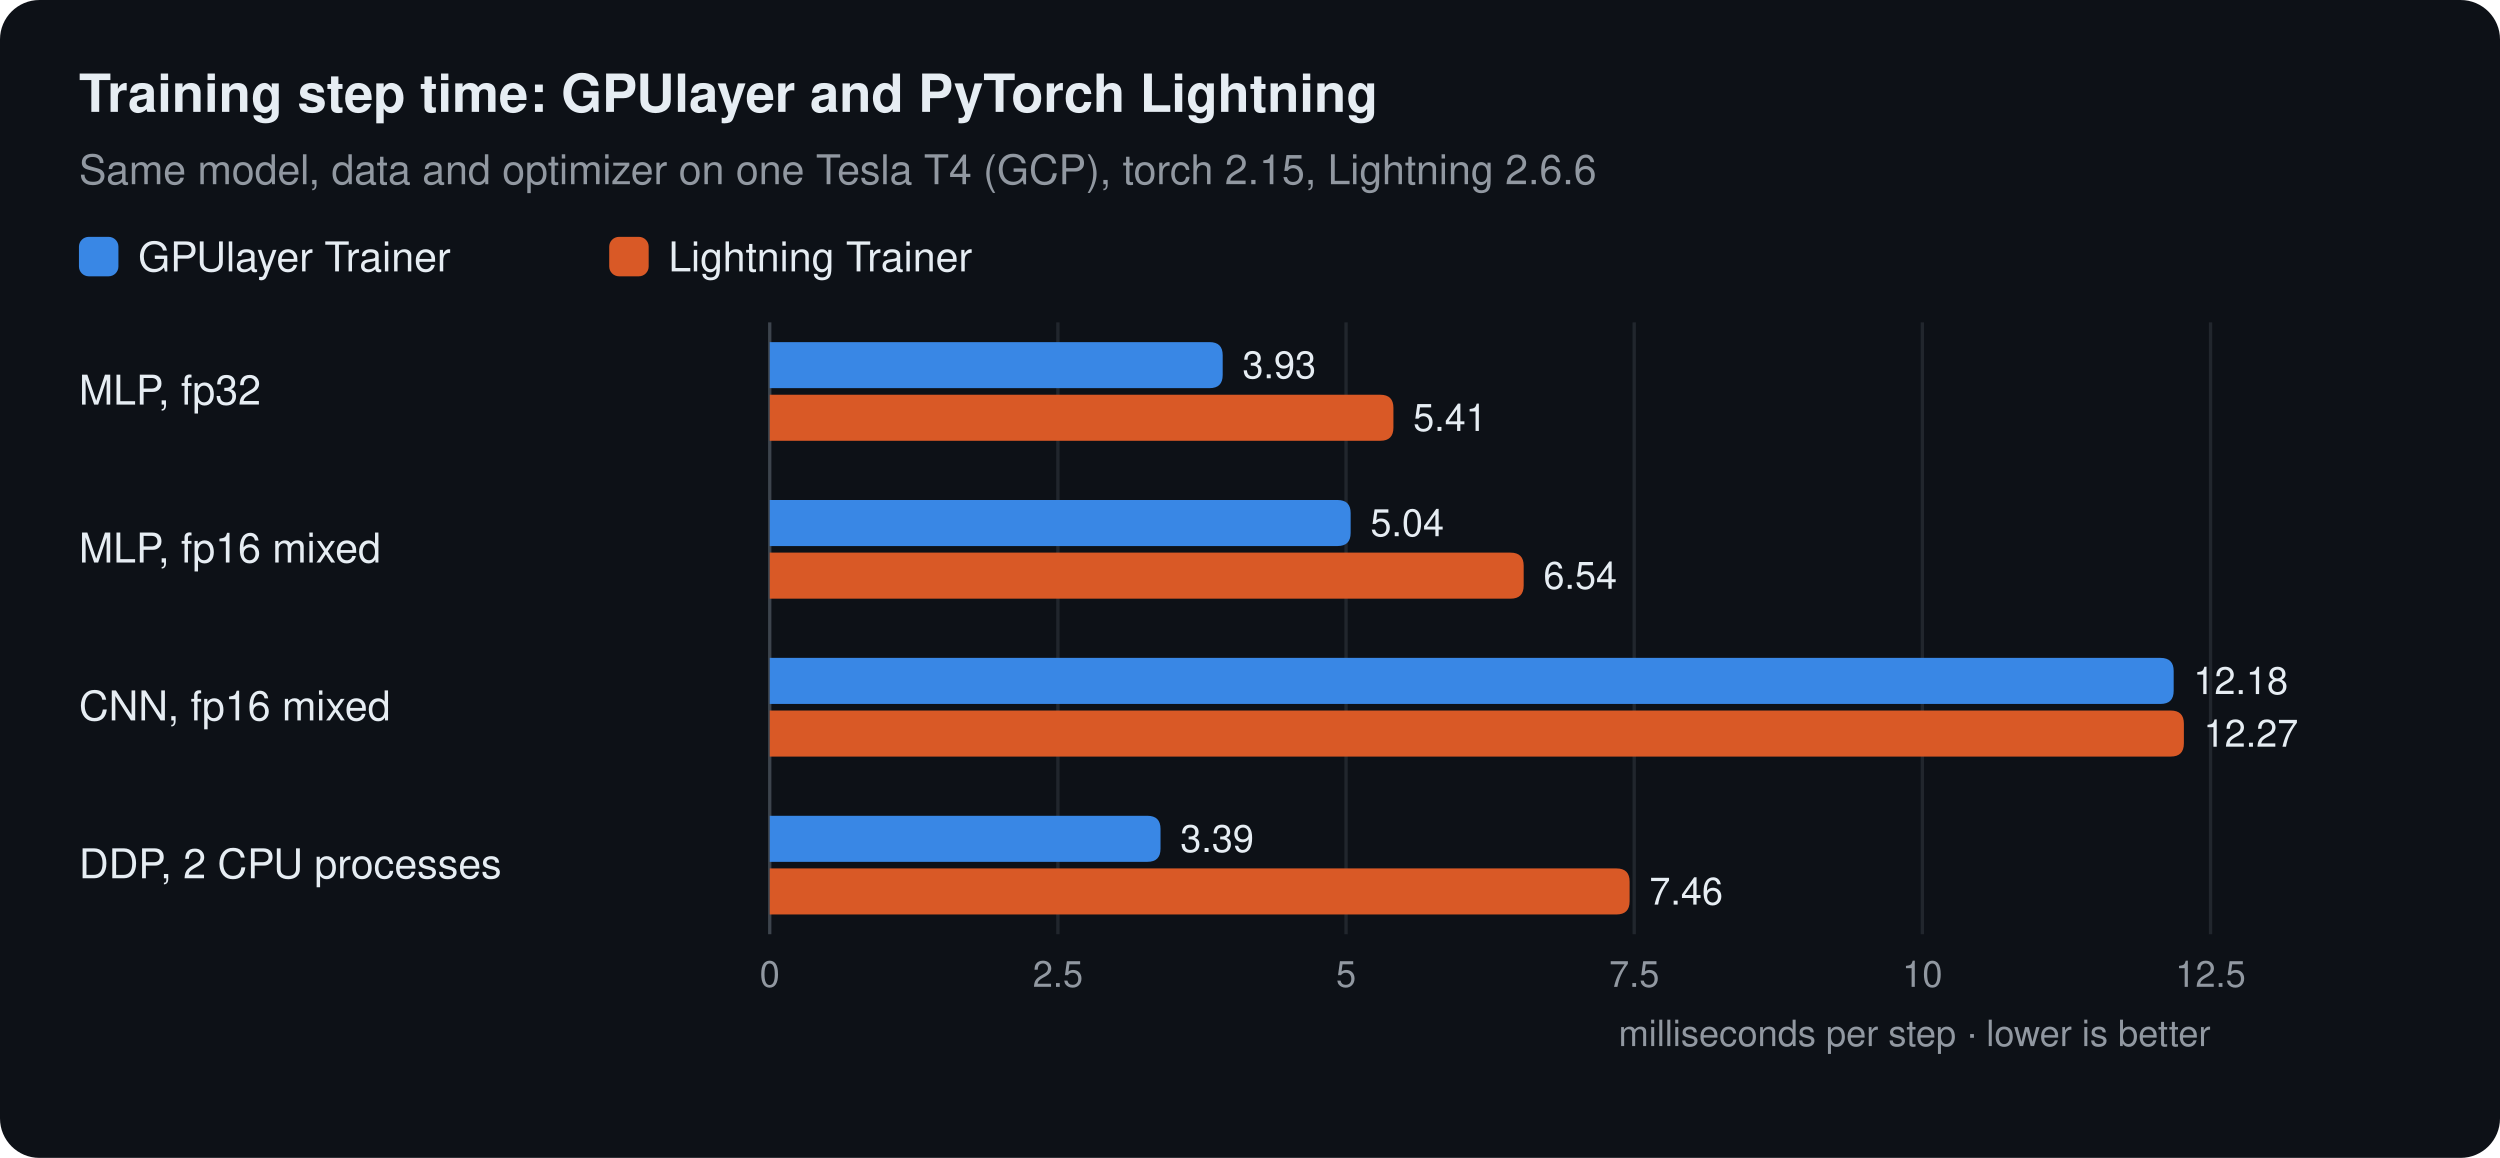
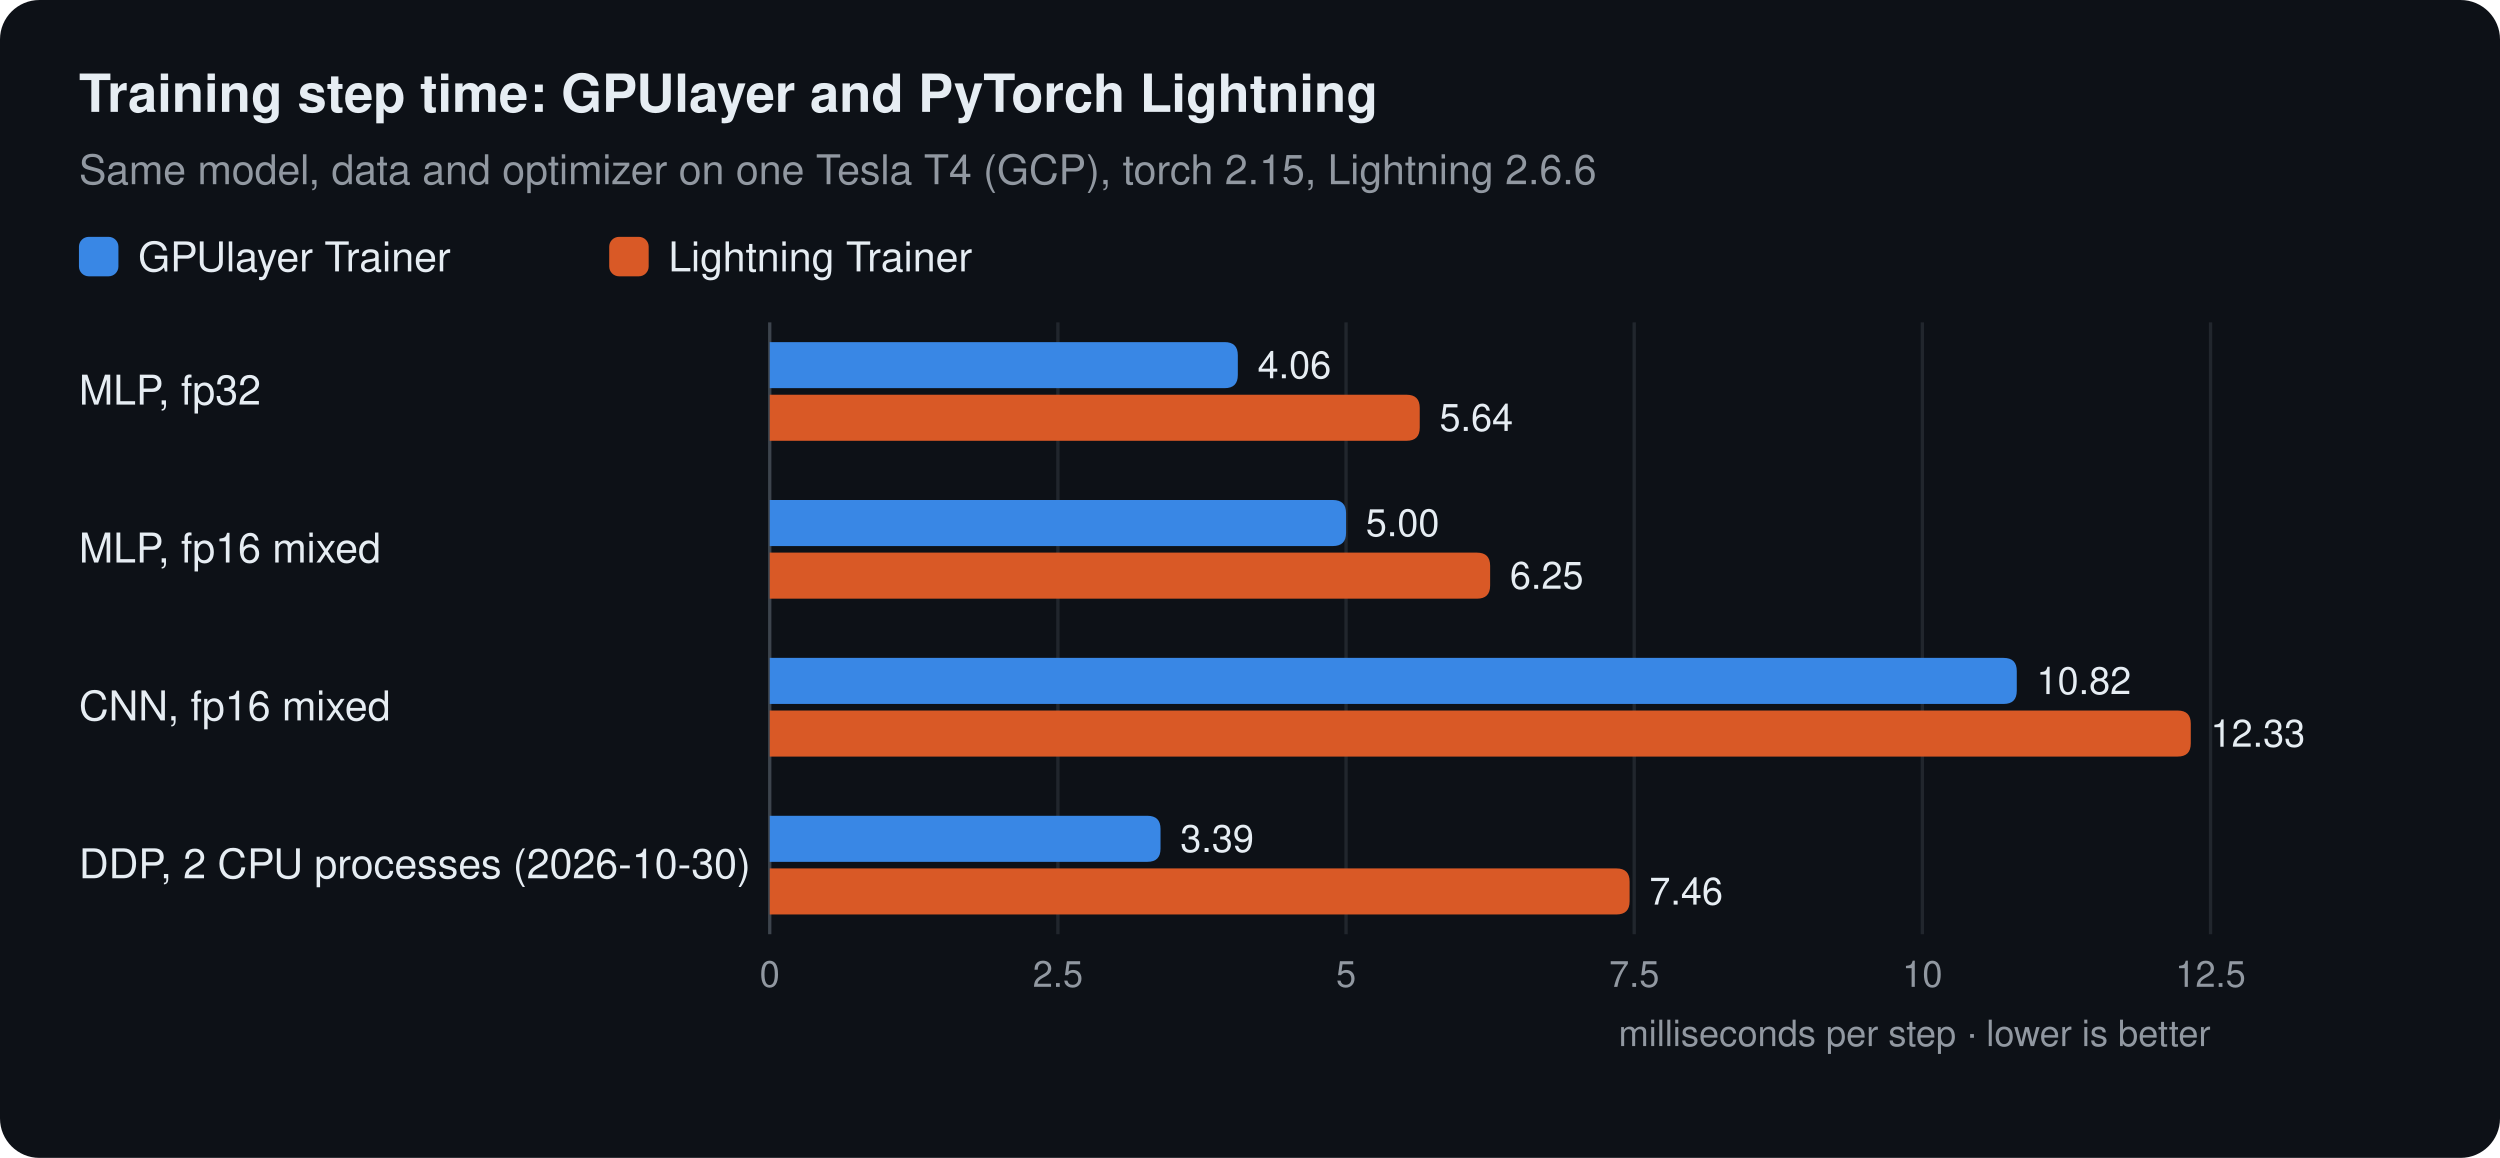
<svg xmlns="http://www.w3.org/2000/svg" viewBox="0 0 760 352" width="760" height="352" role="img" aria-label="Training step time: GPUlayer and PyTorch Lightning: Same model, data and optimizer on one Tesla T4 (GCP), torch 2.15, Lightning 2.6.6">
  <rect width="760" height="352" rx="12" fill="#0d1117" />
  <text x="24.0" y="34.0" font-family="-apple-system, 'Segoe UI', Helvetica, Arial, sans-serif" font-size="16" font-weight="600" fill="#e6edf3" text-anchor="start">Training step time: GPUlayer and PyTorch Lightning</text>
  <text x="24.0" y="56.0" font-family="-apple-system, 'Segoe UI', Helvetica, Arial, sans-serif" font-size="12.5" font-weight="400" fill="#9198a1" text-anchor="start">Same model, data and optimizer on one Tesla T4 (GCP), torch 2.15, Lightning 2.6.6</text>
  <rect x="24" y="72" width="12" height="12" rx="3" fill="#3987e5" />
  <text x="42.0" y="82.5" font-family="-apple-system, 'Segoe UI', Helvetica, Arial, sans-serif" font-size="12.5" font-weight="400" fill="#e6edf3" text-anchor="start">GPUlayer Trainer</text>
  <rect x="185.2" y="72" width="12" height="12" rx="3" fill="#d95926" />
  <text x="203.2" y="82.5" font-family="-apple-system, 'Segoe UI', Helvetica, Arial, sans-serif" font-size="12.5" font-weight="400" fill="#e6edf3" text-anchor="start">Lightning Trainer</text>
  <line x1="234.0" y1="98" x2="234.0" y2="284" stroke="#3d444d" stroke-width="1" />
  <text x="234.0" y="300.0" font-family="-apple-system, 'Segoe UI', Helvetica, Arial, sans-serif" font-size="11" font-weight="400" fill="#9198a1" text-anchor="middle">0</text>
  <line x1="321.6" y1="98" x2="321.6" y2="284" stroke="#21262d" stroke-width="1" />
  <text x="321.6" y="300.0" font-family="-apple-system, 'Segoe UI', Helvetica, Arial, sans-serif" font-size="11" font-weight="400" fill="#9198a1" text-anchor="middle">2.5</text>
  <line x1="409.2" y1="98" x2="409.2" y2="284" stroke="#21262d" stroke-width="1" />
  <text x="409.2" y="300.0" font-family="-apple-system, 'Segoe UI', Helvetica, Arial, sans-serif" font-size="11" font-weight="400" fill="#9198a1" text-anchor="middle">5</text>
  <line x1="496.8" y1="98" x2="496.8" y2="284" stroke="#21262d" stroke-width="1" />
  <text x="496.8" y="300.0" font-family="-apple-system, 'Segoe UI', Helvetica, Arial, sans-serif" font-size="11" font-weight="400" fill="#9198a1" text-anchor="middle">7.5</text>
  <line x1="584.4" y1="98" x2="584.4" y2="284" stroke="#21262d" stroke-width="1" />
  <text x="584.4" y="300.0" font-family="-apple-system, 'Segoe UI', Helvetica, Arial, sans-serif" font-size="11" font-weight="400" fill="#9198a1" text-anchor="middle">10</text>
  <line x1="672.0" y1="98" x2="672.0" y2="284" stroke="#21262d" stroke-width="1" />
  <text x="672.0" y="300.0" font-family="-apple-system, 'Segoe UI', Helvetica, Arial, sans-serif" font-size="11" font-weight="400" fill="#9198a1" text-anchor="middle">12.5</text>
  <text x="672.0" y="318.0" font-family="-apple-system, 'Segoe UI', Helvetica, Arial, sans-serif" font-size="11" font-weight="400" fill="#9198a1" text-anchor="end">milliseconds per step · lower is better</text>
  <text x="24.0" y="123.0" font-family="-apple-system, 'Segoe UI', Helvetica, Arial, sans-serif" font-size="12.5" font-weight="400" fill="#e6edf3" text-anchor="start">MLP, fp32</text>
-   <path d="M234.0 104.0H367.7Q371.7 104.0 371.7 108.0V114.0Q371.7 118.0 367.7 118.0H234.0Z" fill="#3987e5" />
-   <text x="377.7" y="115.0" font-family="-apple-system, 'Segoe UI', Helvetica, Arial, sans-serif" font-size="11.5" font-weight="400" fill="#e6edf3" text-anchor="start">3.93</text>
-   <path d="M234.0 120.0H419.6Q423.6 120.0 423.6 124.0V130.0Q423.6 134.0 419.6 134.0H234.0Z" fill="#d95926" />
-   <text x="429.6" y="131.0" font-family="-apple-system, 'Segoe UI', Helvetica, Arial, sans-serif" font-size="11.5" font-weight="400" fill="#e6edf3" text-anchor="start">5.41</text>
+   <path d="M234.0 104.0H372.3Q376.3 104.0 376.3 108.0V114.0Q376.3 118.0 372.3 118.0H234.0Z" fill="#3987e5" />
+   <text x="382.3" y="115.0" font-family="-apple-system, 'Segoe UI', Helvetica, Arial, sans-serif" font-size="11.5" font-weight="400" fill="#e6edf3" text-anchor="start">4.06</text>
+   <path d="M234.0 120.0H427.6Q431.6 120.0 431.6 124.0V130.0Q431.6 134.0 427.6 134.0H234.0Z" fill="#d95926" />
+   <text x="437.6" y="131.0" font-family="-apple-system, 'Segoe UI', Helvetica, Arial, sans-serif" font-size="11.5" font-weight="400" fill="#e6edf3" text-anchor="start">5.64</text>
  <text x="24.0" y="171.0" font-family="-apple-system, 'Segoe UI', Helvetica, Arial, sans-serif" font-size="12.5" font-weight="400" fill="#e6edf3" text-anchor="start">MLP, fp16 mixed</text>
-   <path d="M234.0 152.0H406.6Q410.6 152.0 410.6 156.0V162.0Q410.6 166.0 406.6 166.0H234.0Z" fill="#3987e5" />
-   <text x="416.6" y="163.0" font-family="-apple-system, 'Segoe UI', Helvetica, Arial, sans-serif" font-size="11.5" font-weight="400" fill="#e6edf3" text-anchor="start">5.04</text>
-   <path d="M234.0 168.0H459.2Q463.2 168.0 463.2 172.0V178.0Q463.2 182.0 459.2 182.0H234.0Z" fill="#d95926" />
-   <text x="469.2" y="179.0" font-family="-apple-system, 'Segoe UI', Helvetica, Arial, sans-serif" font-size="11.5" font-weight="400" fill="#e6edf3" text-anchor="start">6.54</text>
+   <path d="M234.0 152.0H405.2Q409.2 152.0 409.2 156.0V162.0Q409.2 166.0 405.2 166.0H234.0Z" fill="#3987e5" />
+   <text x="415.2" y="163.0" font-family="-apple-system, 'Segoe UI', Helvetica, Arial, sans-serif" font-size="11.5" font-weight="400" fill="#e6edf3" text-anchor="start">5.00</text>
+   <path d="M234.0 168.0H449.0Q453.0 168.0 453.0 172.0V178.0Q453.0 182.0 449.0 182.0H234.0Z" fill="#d95926" />
+   <text x="459.0" y="179.0" font-family="-apple-system, 'Segoe UI', Helvetica, Arial, sans-serif" font-size="11.5" font-weight="400" fill="#e6edf3" text-anchor="start">6.25</text>
  <text x="24.0" y="219.0" font-family="-apple-system, 'Segoe UI', Helvetica, Arial, sans-serif" font-size="12.5" font-weight="400" fill="#e6edf3" text-anchor="start">CNN, fp16 mixed</text>
-   <path d="M234.0 200.0H656.8Q660.8 200.0 660.8 204.0V210.0Q660.8 214.0 656.8 214.0H234.0Z" fill="#3987e5" />
-   <text x="666.8" y="211.0" font-family="-apple-system, 'Segoe UI', Helvetica, Arial, sans-serif" font-size="11.5" font-weight="400" fill="#e6edf3" text-anchor="start">12.18</text>
-   <path d="M234.0 216.0H659.9Q663.9 216.0 663.9 220.0V226.0Q663.9 230.0 659.9 230.0H234.0Z" fill="#d95926" />
-   <text x="669.9" y="227.0" font-family="-apple-system, 'Segoe UI', Helvetica, Arial, sans-serif" font-size="11.5" font-weight="400" fill="#e6edf3" text-anchor="start">12.27</text>
-   <text x="24.0" y="267.0" font-family="-apple-system, 'Segoe UI', Helvetica, Arial, sans-serif" font-size="12.5" font-weight="400" fill="#e6edf3" text-anchor="start">DDP, 2 CPU processes</text>
+   <path d="M234.0 200.0H609.1Q613.1 200.0 613.1 204.0V210.0Q613.1 214.0 609.1 214.0H234.0Z" fill="#3987e5" />
+   <text x="619.1" y="211.0" font-family="-apple-system, 'Segoe UI', Helvetica, Arial, sans-serif" font-size="11.5" font-weight="400" fill="#e6edf3" text-anchor="start">10.82</text>
+   <path d="M234.0 216.0H662.0Q666.0 216.0 666.0 220.0V226.0Q666.0 230.0 662.0 230.0H234.0Z" fill="#d95926" />
+   <text x="672.0" y="227.0" font-family="-apple-system, 'Segoe UI', Helvetica, Arial, sans-serif" font-size="11.5" font-weight="400" fill="#e6edf3" text-anchor="start">12.33</text>
+   <text x="24.0" y="267.0" font-family="-apple-system, 'Segoe UI', Helvetica, Arial, sans-serif" font-size="12.5" font-weight="400" fill="#e6edf3" text-anchor="start">DDP, 2 CPU processes (2026-10-30)</text>
  <path d="M234.0 248.0H348.8Q352.8 248.0 352.8 252.0V258.0Q352.8 262.0 348.8 262.0H234.0Z" fill="#3987e5" />
  <text x="358.8" y="259.0" font-family="-apple-system, 'Segoe UI', Helvetica, Arial, sans-serif" font-size="11.5" font-weight="400" fill="#e6edf3" text-anchor="start">3.39</text>
  <path d="M234.0 264.0H491.4Q495.4 264.0 495.4 268.0V274.0Q495.4 278.0 491.4 278.0H234.0Z" fill="#d95926" />
  <text x="501.4" y="275.0" font-family="-apple-system, 'Segoe UI', Helvetica, Arial, sans-serif" font-size="11.5" font-weight="400" fill="#e6edf3" text-anchor="start">7.46</text>
</svg>
